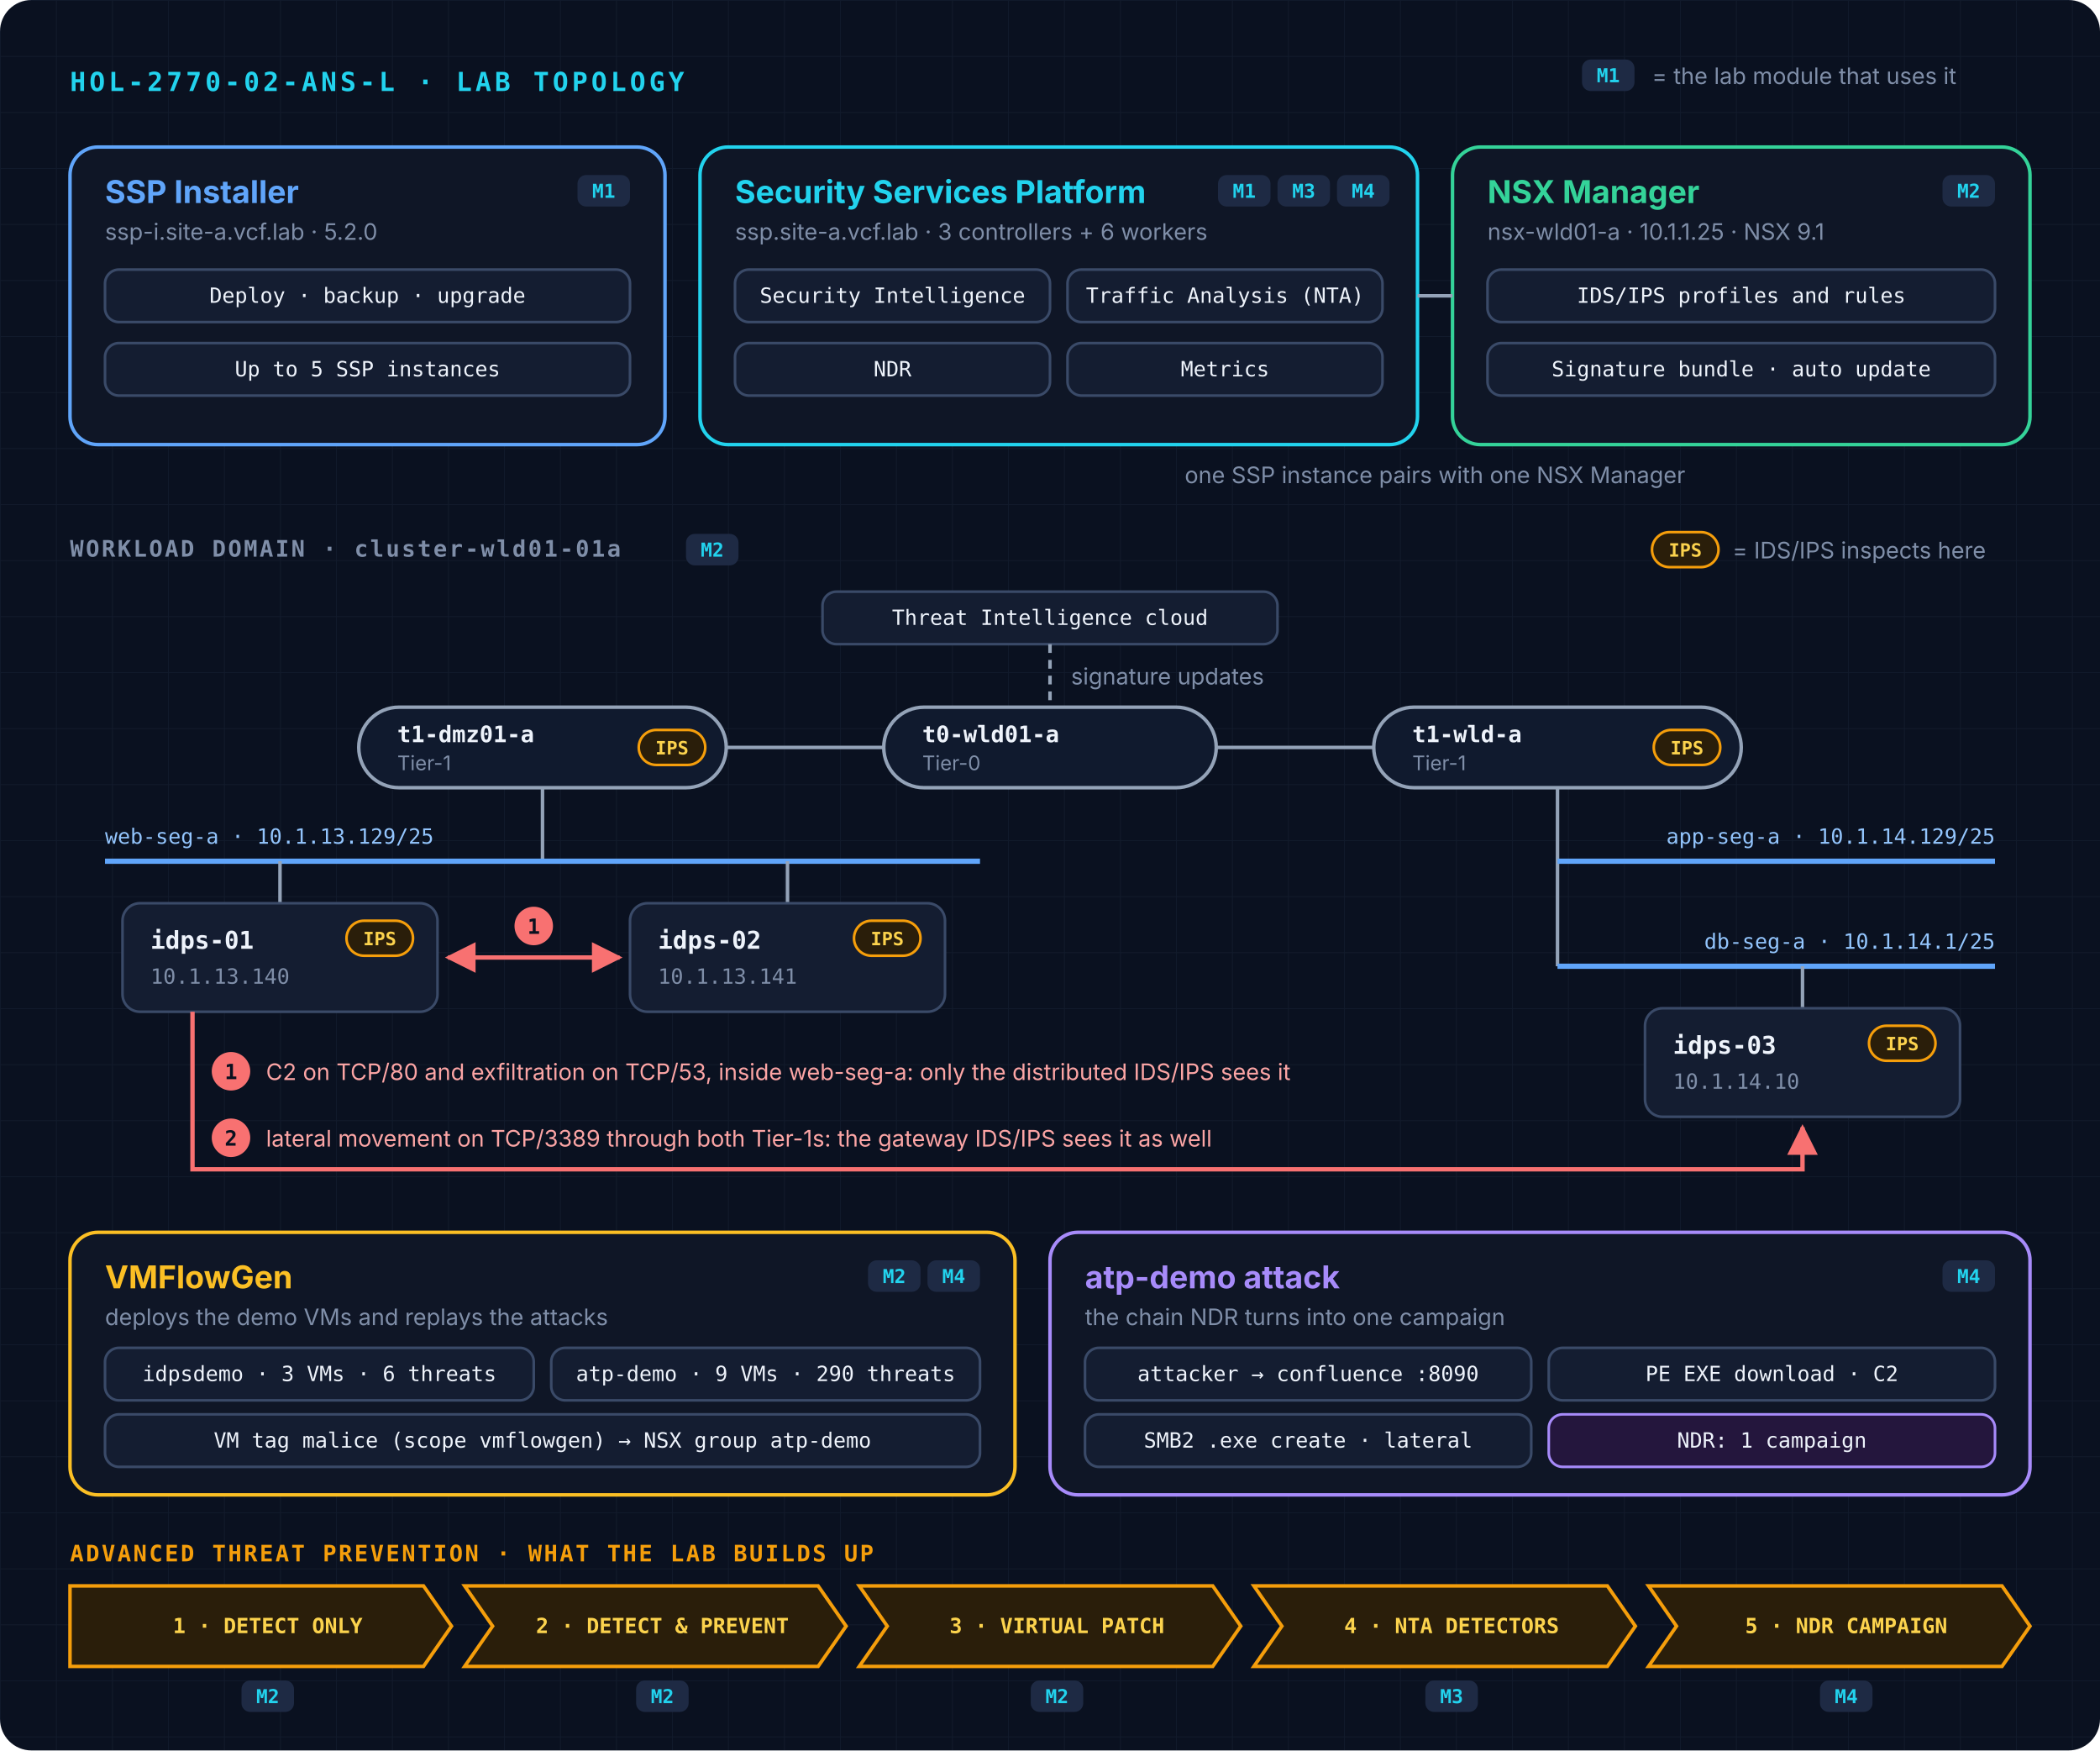
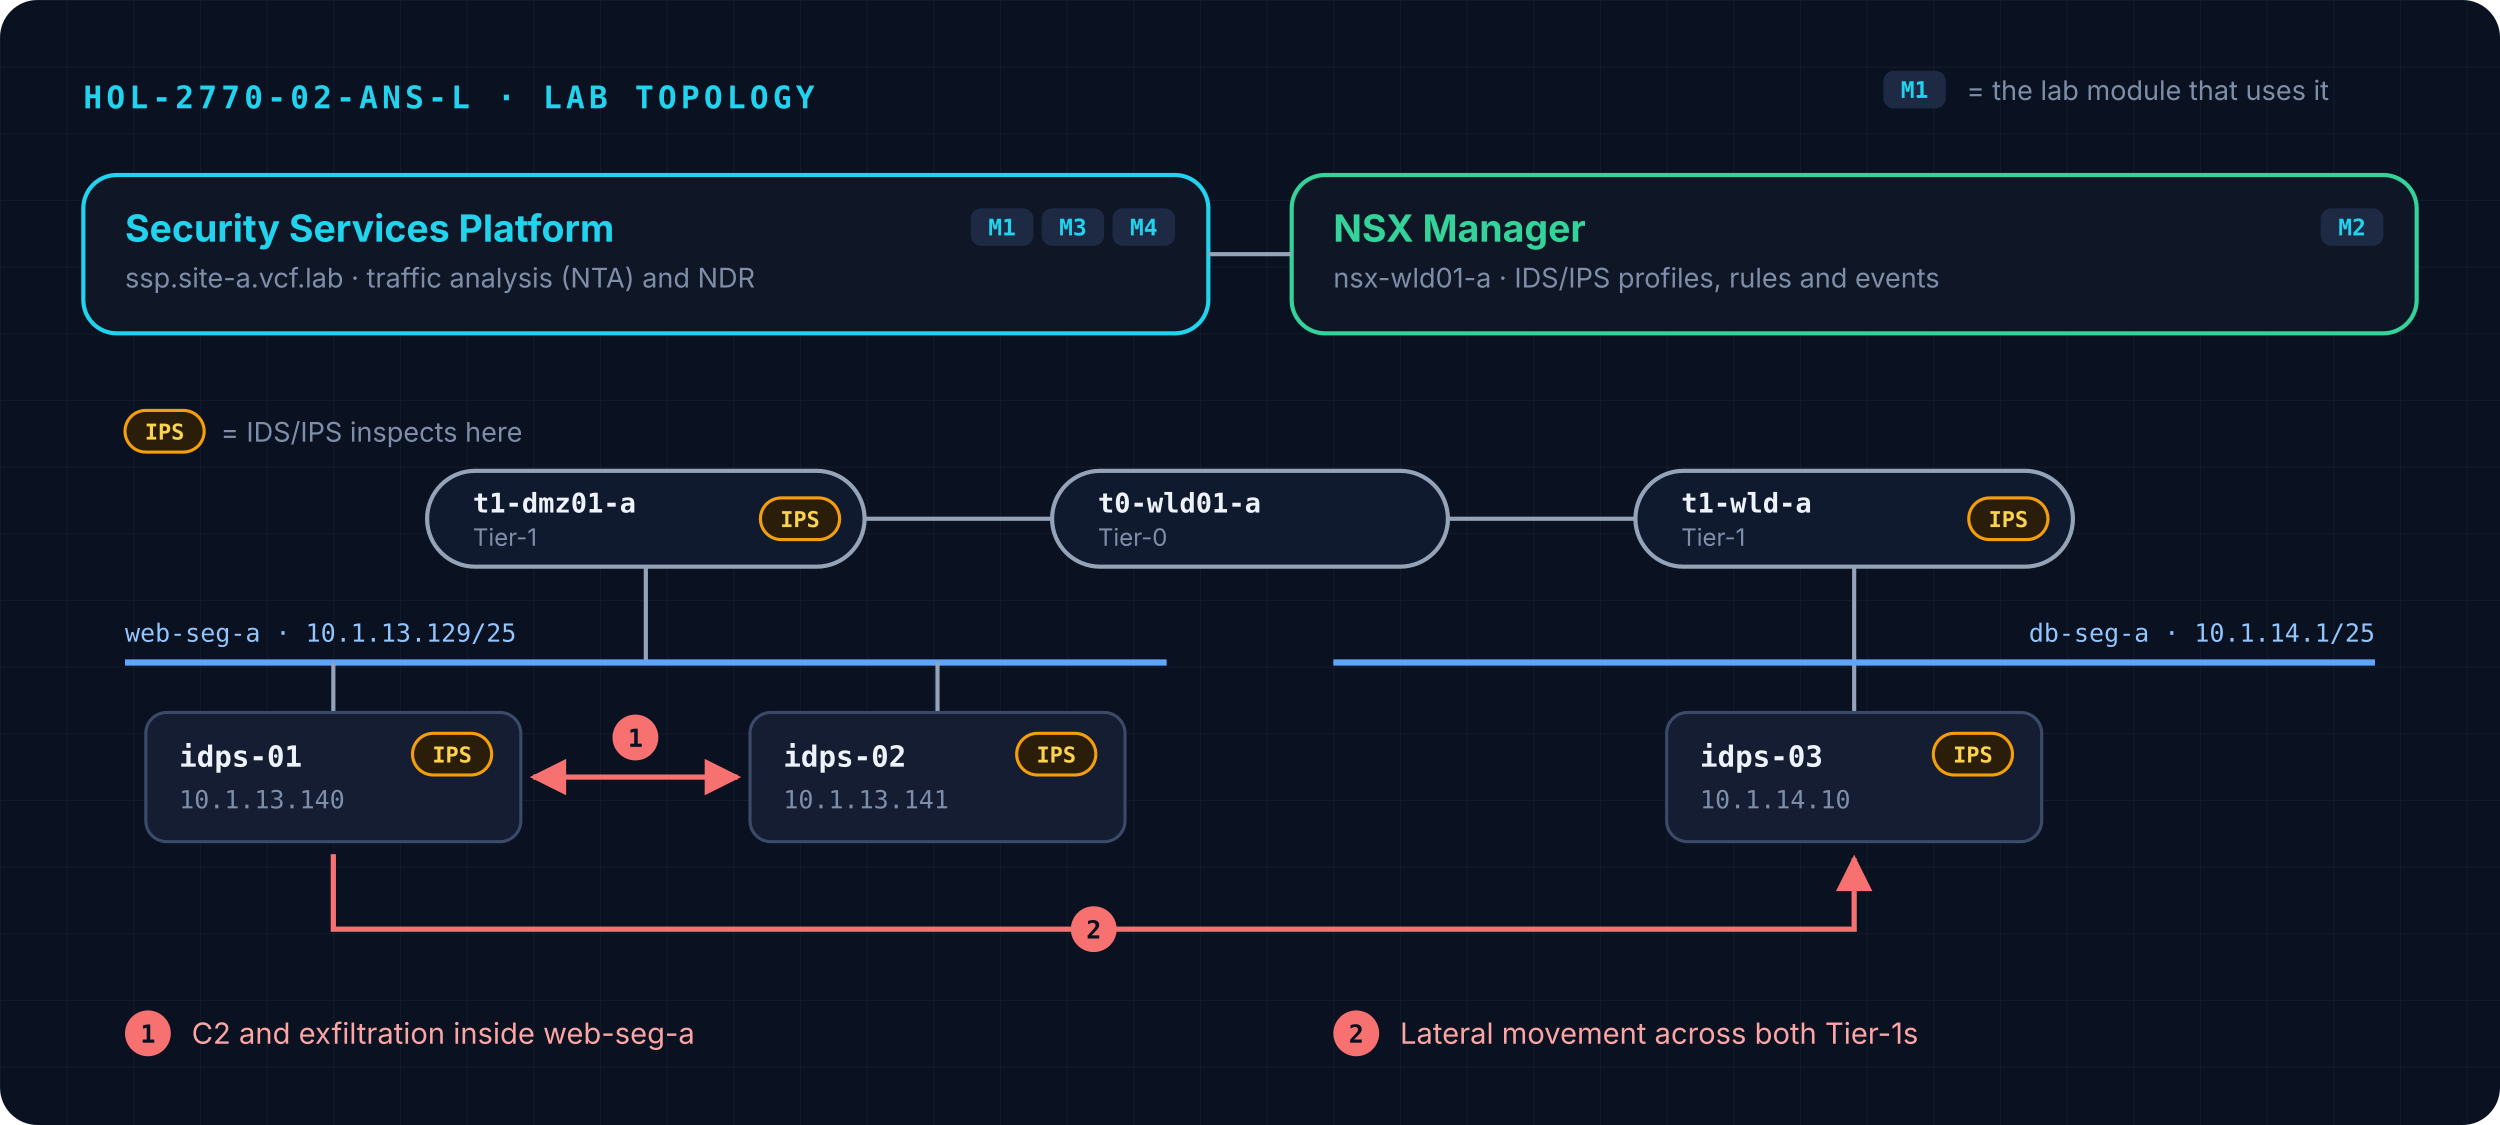
- <svg xmlns="http://www.w3.org/2000/svg" viewBox="0 0 1200 1000" width="1200" height="1000" role="img" aria-labelledby="t d">
+ <svg xmlns="http://www.w3.org/2000/svg" viewBox="0 0 1200 540" width="1200" height="540" role="img" aria-labelledby="t d">
  <defs>
    <pattern id="grid" width="32" height="32" patternUnits="userSpaceOnUse">
      <path d="M32 0H0V32" fill="none" stroke="#94b2e6" stroke-opacity=".06" />
    </pattern>
    <marker id="ar" viewBox="0 0 10 10" refX="9" refY="5" markerWidth="7" markerHeight="7" orient="auto-start-reverse">
      <path d="M0 0L10 5L0 10z" fill="#f87171" />
    </marker>
  </defs>
  <style>
    .mono{font-family:JetBrains Mono,Consolas,monospace}
    .card{fill:#0f1626;stroke-width:2}
    .chip{fill:#141d31;stroke:#3a4a68;stroke-width:1.5}
-     .chiph{fill:#24163d;stroke:#a78bfa;stroke-width:1.5}
-     .chipt{font-family:JetBrains Mono,Consolas,monospace;font-size:12px;fill:#eef3fb;text-anchor:middle}
    .name{font-family:Inter,Segoe UI,Arial,sans-serif;font-size:18px;font-weight:700}
    .sub{font-family:Inter,Segoe UI,Arial,sans-serif;font-size:13px;fill:#7f8ea8}
-     .lbl{font-family:Inter,Segoe UI,Arial,sans-serif;font-size:13px;fill:#fca5a5}
-     .sec{font-family:JetBrains Mono,Consolas,monospace;font-size:13px;font-weight:600;letter-spacing:1.2px;fill:#7f8ea8}
+     .lbl{font-family:Inter,Segoe UI,Arial,sans-serif;font-size:14px;fill:#fca5a5}
    .seg{font-family:JetBrains Mono,Consolas,monospace;font-size:12px;fill:#93c5fd}
    .badge{fill:#1e2a44}
    .badget{font-family:JetBrains Mono,Consolas,monospace;font-size:11px;font-weight:700;fill:#22d3ee;text-anchor:middle}
-     .cat{font-family:JetBrains Mono,Consolas,monospace;font-size:12px;font-weight:700;text-anchor:middle}
    .ips{fill:#2a1e0a;stroke:#f59e0b;stroke-width:1.5}
    .ipst{font-family:JetBrains Mono,Consolas,monospace;font-size:10.5px;font-weight:700;fill:#fcd34d;text-anchor:middle}
    .rt{fill:#101a2e;stroke:#94a3b8;stroke-width:2}
    .rtn{font-family:JetBrains Mono,Consolas,monospace;font-size:13px;font-weight:700;fill:#eef3fb}
    .rts{font-family:Inter,Segoe UI,Arial,sans-serif;font-size:11.5px;fill:#7f8ea8}
    .vmn{font-family:JetBrains Mono,Consolas,monospace;font-size:14px;font-weight:700;fill:#eef3fb}
    .vms{font-family:JetBrains Mono,Consolas,monospace;font-size:12px;fill:#7f8ea8}
    .numt{font-family:JetBrains Mono,Consolas,monospace;font-size:12px;font-weight:700;fill:#0a1120;text-anchor:middle}
    .wire{stroke:#94a3b8;stroke-width:2;fill:none}
    .segl{stroke:#60a5fa;stroke-width:3;fill:none}
    .atk{stroke:#f87171;stroke-width:2.5;fill:none}
  </style>
-   <rect width="1200" height="1000" rx="18" fill="#0a1120" />
-   <rect width="1200" height="1000" rx="18" fill="url(#grid)" />
+   <rect width="1200" height="540" rx="18" fill="#0a1120" />
+   <rect width="1200" height="540" rx="18" fill="url(#grid)" />
  <text x="40" y="52" class="mono" font-size="15" font-weight="600" letter-spacing="2" fill="#22d3ee">HOL-2770-02-ANS-L · LAB TOPOLOGY</text>
  <rect x="904" y="34" width="30" height="18" rx="5" class="badge" />
  <text x="919" y="47" class="badget">M1</text>
  <text x="944" y="48" class="sub">= the lab module that uses it</text>
-   <rect x="40" y="84" width="340" height="170" rx="16" class="card" stroke="#60a5fa" />
-   <text x="60" y="116" class="name" fill="#60a5fa">SSP Installer</text>
-   <text x="60" y="137" class="sub">ssp-i.site-a.vcf.lab · 5.2.0</text>
-   <rect x="330" y="100" width="30" height="18" rx="5" class="badge" />
-   <text x="345" y="113" class="badget">M1</text>
-   <rect x="60" y="154" width="300" height="30" rx="8" class="chip" />
-   <text x="210.0" y="173.0" class="chipt">Deploy · backup · upgrade</text>
-   <rect x="60" y="196" width="300" height="30" rx="8" class="chip" />
-   <text x="210.0" y="215.0" class="chipt">Up to 5 SSP instances</text>
-   <rect x="400" y="84" width="410" height="170" rx="16" class="card" stroke="#22d3ee" />
-   <text x="420" y="116" class="name" fill="#22d3ee">Security Services Platform</text>
-   <text x="420" y="137" class="sub">ssp.site-a.vcf.lab · 3 controllers + 6 workers</text>
-   <rect x="696" y="100" width="30" height="18" rx="5" class="badge" />
-   <text x="711" y="113" class="badget">M1</text>
-   <rect x="730" y="100" width="30" height="18" rx="5" class="badge" />
-   <text x="745" y="113" class="badget">M3</text>
-   <rect x="764" y="100" width="30" height="18" rx="5" class="badge" />
-   <text x="779" y="113" class="badget">M4</text>
-   <rect x="420" y="154" width="180" height="30" rx="8" class="chip" />
-   <text x="510.0" y="173.0" class="chipt">Security Intelligence</text>
-   <rect x="610" y="154" width="180" height="30" rx="8" class="chip" />
-   <text x="700.0" y="173.0" class="chipt">Traffic Analysis (NTA)</text>
-   <rect x="420" y="196" width="180" height="30" rx="8" class="chip" />
-   <text x="510.0" y="215.0" class="chipt">NDR</text>
-   <rect x="610" y="196" width="180" height="30" rx="8" class="chip" />
-   <text x="700.0" y="215.0" class="chipt">Metrics</text>
-   <rect x="830" y="84" width="330" height="170" rx="16" class="card" stroke="#34d399" />
-   <text x="850" y="116" class="name" fill="#34d399">NSX Manager</text>
-   <text x="850" y="137" class="sub">nsx-wld01-a · 10.1.1.25 · NSX 9.1</text>
-   <rect x="1110" y="100" width="30" height="18" rx="5" class="badge" />
-   <text x="1125" y="113" class="badget">M2</text>
-   <rect x="850" y="154" width="290" height="30" rx="8" class="chip" />
-   <text x="995.0" y="173.0" class="chipt">IDS/IPS profiles and rules</text>
-   <rect x="850" y="196" width="290" height="30" rx="8" class="chip" />
-   <text x="995.0" y="215.0" class="chipt">Signature bundle · auto update</text>
-   <line x1="810" y1="169" x2="830" y2="169" stroke="#94a3b8" stroke-width="2" />
-   <text x="820" y="276" class="sub" text-anchor="middle">one SSP instance pairs with one NSX Manager</text>
-   <text x="40" y="318" class="sec">WORKLOAD DOMAIN · cluster-wld01-01a</text>
-   <rect x="392" y="305" width="30" height="18" rx="5" class="badge" />
-   <text x="407" y="318" class="badget">M2</text>
-   <rect x="944" y="304" width="38" height="20" rx="10" class="ips" />
-   <text x="963" y="318" class="ipst">IPS</text>
-   <text x="990" y="319" class="sub">= IDS/IPS inspects here</text>
-   <rect x="470" y="338" width="260" height="30" rx="8" class="chip" />
-   <text x="600.0" y="357.0" class="chipt">Threat Intelligence cloud</text>
-   <line x1="600" y1="368" x2="600" y2="404" class="wire" stroke-dasharray="5 4" />
-   <text x="612" y="391" class="sub">signature updates</text>
-   <rect x="505" y="404" width="190" height="46" rx="23" class="rt" />
-   <text x="527" y="424" class="rtn">t0-wld01-a</text>
-   <text x="527" y="440" class="rts">Tier-0</text>
-   <rect x="205" y="404" width="210" height="46" rx="23" class="rt" />
-   <text x="227" y="424" class="rtn">t1-dmz01-a</text>
-   <text x="227" y="440" class="rts">Tier-1</text>
-   <rect x="365" y="417" width="38" height="20" rx="10" class="ips" />
-   <text x="384" y="431" class="ipst">IPS</text>
-   <rect x="785" y="404" width="210" height="46" rx="23" class="rt" />
-   <text x="807" y="424" class="rtn">t1-wld-a</text>
-   <text x="807" y="440" class="rts">Tier-1</text>
-   <rect x="945" y="417" width="38" height="20" rx="10" class="ips" />
-   <text x="964" y="431" class="ipst">IPS</text>
-   <line x1="415" y1="427" x2="505" y2="427" class="wire" />
-   <line x1="695" y1="427" x2="785" y2="427" class="wire" />
-   <line x1="310" y1="450" x2="310" y2="492" class="wire" />
-   <line x1="60" y1="492" x2="560" y2="492" class="segl" />
-   <text x="60" y="482" class="seg">web-seg-a · 10.1.13.129/25</text>
-   <line x1="160" y1="492" x2="160" y2="516" class="wire" />
-   <line x1="450" y1="492" x2="450" y2="516" class="wire" />
-   <rect x="70" y="516" width="180" height="62" rx="10" class="chip" />
-   <text x="86" y="542" class="vmn">idps-01</text>
-   <text x="86" y="562" class="vms">10.1.13.140</text>
-   <rect x="198" y="526" width="38" height="20" rx="10" class="ips" />
-   <text x="217" y="540" class="ipst">IPS</text>
-   <rect x="360" y="516" width="180" height="62" rx="10" class="chip" />
-   <text x="376" y="542" class="vmn">idps-02</text>
-   <text x="376" y="562" class="vms">10.1.13.141</text>
-   <rect x="488" y="526" width="38" height="20" rx="10" class="ips" />
-   <text x="507" y="540" class="ipst">IPS</text>
-   <line x1="256" y1="547" x2="354" y2="547" class="atk" marker-start="url(#ar)" marker-end="url(#ar)" />
-   <circle cx="305" cy="529" r="11" fill="#f87171" />
-   <text x="305" y="533.5" class="numt">1</text>
-   <line x1="890" y1="450" x2="890" y2="552" class="wire" />
-   <line x1="890" y1="492" x2="1140" y2="492" class="segl" />
-   <text x="1140" y="482" class="seg" text-anchor="end">app-seg-a · 10.1.14.129/25</text>
-   <line x1="890" y1="552" x2="1140" y2="552" class="segl" />
-   <text x="1140" y="542" class="seg" text-anchor="end">db-seg-a · 10.1.14.1/25</text>
-   <line x1="1030" y1="552" x2="1030" y2="576" class="wire" />
-   <rect x="940" y="576" width="180" height="62" rx="10" class="chip" />
-   <text x="956" y="602" class="vmn">idps-03</text>
-   <text x="956" y="622" class="vms">10.1.14.10</text>
-   <rect x="1068" y="586" width="38" height="20" rx="10" class="ips" />
-   <text x="1087" y="600" class="ipst">IPS</text>
-   <path d="M110 578 V668 H1030 V644" class="atk" marker-end="url(#ar)" />
-   <circle cx="132" cy="612" r="11" fill="#f87171" />
-   <text x="132" y="616.5" class="numt">1</text>
-   <text x="152" y="617" class="lbl">C2 on TCP/80 and exfiltration on TCP/53, inside web-seg-a: only the distributed IDS/IPS sees it</text>
-   <circle cx="132" cy="650" r="11" fill="#f87171" />
-   <text x="132" y="654.5" class="numt">2</text>
-   <text x="152" y="655" class="lbl">lateral movement on TCP/3389 through both Tier-1s: the gateway IDS/IPS sees it as well</text>
-   <rect x="40" y="704" width="540" height="150" rx="16" class="card" stroke="#fbbf24" />
-   <text x="60" y="736" class="name" fill="#fbbf24">VMFlowGen</text>
-   <text x="60" y="757" class="sub">deploys the demo VMs and replays the attacks</text>
-   <rect x="496" y="720" width="30" height="18" rx="5" class="badge" />
-   <text x="511" y="733" class="badget">M2</text>
-   <rect x="530" y="720" width="30" height="18" rx="5" class="badge" />
-   <text x="545" y="733" class="badget">M4</text>
-   <rect x="60" y="770" width="245" height="30" rx="8" class="chip" />
-   <text x="182.5" y="789.0" class="chipt">idpsdemo · 3 VMs · 6 threats</text>
-   <rect x="315" y="770" width="245" height="30" rx="8" class="chip" />
-   <text x="437.5" y="789.0" class="chipt">atp-demo · 9 VMs · 290 threats</text>
-   <rect x="60" y="808" width="500" height="30" rx="8" class="chip" />
-   <text x="310.0" y="827.0" class="chipt">VM tag malice (scope vmflowgen) → NSX group atp-demo</text>
-   <rect x="600" y="704" width="560" height="150" rx="16" class="card" stroke="#a78bfa" />
-   <text x="620" y="736" class="name" fill="#a78bfa">atp-demo attack</text>
-   <text x="620" y="757" class="sub">the chain NDR turns into one campaign</text>
-   <rect x="1110" y="720" width="30" height="18" rx="5" class="badge" />
-   <text x="1125" y="733" class="badget">M4</text>
-   <rect x="620" y="770" width="255" height="30" rx="8" class="chip" />
-   <text x="747.5" y="789.0" class="chipt">attacker → confluence :8090</text>
-   <rect x="885" y="770" width="255" height="30" rx="8" class="chip" />
-   <text x="1012.5" y="789.0" class="chipt">PE EXE download · C2</text>
-   <rect x="620" y="808" width="255" height="30" rx="8" class="chip" />
-   <text x="747.5" y="827.0" class="chipt">SMB2 .exe create · lateral</text>
-   <rect x="885" y="808" width="255" height="30" rx="8" class="chiph" />
-   <text x="1012.5" y="827.0" class="chipt">NDR: 1 campaign</text>
-   <text x="40" y="892" class="mono" font-size="13" font-weight="600" letter-spacing="1.2" fill="#f59e0b">ADVANCED THREAT PREVENTION · WHAT THE LAB BUILDS UP</text>
-   <polygon points="40.0,906 242.0,906 258.0,929.0 242.0,952 40.0,952" fill="#2a1e0a" stroke="#f59e0b" stroke-width="2" />
-   <text x="153.0" y="933.0" class="cat" fill="#fcd34d">1 · DETECT ONLY</text>
-   <rect x="138.0" y="960" width="30" height="18" rx="5" class="badge" />
-   <text x="153.0" y="973" class="badget">M2</text>
-   <polygon points="265.5,906 467.5,906 483.5,929.0 467.5,952 265.5,952 281.5,929.0" fill="#2a1e0a" stroke="#f59e0b" stroke-width="2" />
-   <text x="378.5" y="933.0" class="cat" fill="#fcd34d">2 · DETECT &amp; PREVENT</text>
-   <rect x="363.5" y="960" width="30" height="18" rx="5" class="badge" />
-   <text x="378.5" y="973" class="badget">M2</text>
-   <polygon points="491.0,906 693.0,906 709.0,929.0 693.0,952 491.0,952 507.0,929.0" fill="#2a1e0a" stroke="#f59e0b" stroke-width="2" />
-   <text x="604.0" y="933.0" class="cat" fill="#fcd34d">3 · VIRTUAL PATCH</text>
-   <rect x="589.0" y="960" width="30" height="18" rx="5" class="badge" />
-   <text x="604.0" y="973" class="badget">M2</text>
-   <polygon points="716.5,906 918.5,906 934.5,929.0 918.5,952 716.5,952 732.5,929.0" fill="#2a1e0a" stroke="#f59e0b" stroke-width="2" />
-   <text x="829.5" y="933.0" class="cat" fill="#fcd34d">4 · NTA DETECTORS</text>
-   <rect x="814.5" y="960" width="30" height="18" rx="5" class="badge" />
-   <text x="829.5" y="973" class="badget">M3</text>
-   <polygon points="942.0,906 1144.0,906 1160.0,929.0 1144.0,952 942.0,952 958.0,929.0" fill="#2a1e0a" stroke="#f59e0b" stroke-width="2" />
-   <text x="1055.0" y="933.0" class="cat" fill="#fcd34d">5 · NDR CAMPAIGN</text>
-   <rect x="1040.0" y="960" width="30" height="18" rx="5" class="badge" />
-   <text x="1055.0" y="973" class="badget">M4</text>
+   <rect x="40" y="84" width="540" height="76" rx="16" class="card" stroke="#22d3ee" />
+   <text x="60" y="116" class="name" fill="#22d3ee">Security Services Platform</text>
+   <text x="60" y="138" class="sub">ssp.site-a.vcf.lab · traffic analysis (NTA) and NDR</text>
+   <rect x="466" y="100" width="30" height="18" rx="5" class="badge" />
+   <text x="481" y="113" class="badget">M1</text>
+   <rect x="500" y="100" width="30" height="18" rx="5" class="badge" />
+   <text x="515" y="113" class="badget">M3</text>
+   <rect x="534" y="100" width="30" height="18" rx="5" class="badge" />
+   <text x="549" y="113" class="badget">M4</text>
+   <rect x="620" y="84" width="540" height="76" rx="16" class="card" stroke="#34d399" />
+   <text x="640" y="116" class="name" fill="#34d399">NSX Manager</text>
+   <text x="640" y="138" class="sub">nsx-wld01-a · IDS/IPS profiles, rules and events</text>
+   <rect x="1114" y="100" width="30" height="18" rx="5" class="badge" />
+   <text x="1129" y="113" class="badget">M2</text>
+   <line x1="580" y1="122" x2="620" y2="122" stroke="#94a3b8" stroke-width="2" />
+   <rect x="60" y="197" width="38" height="20" rx="10" class="ips" />
+   <text x="79" y="211" class="ipst">IPS</text>
+   <text x="106" y="212" class="sub">= IDS/IPS inspects here</text>
+   <rect x="205" y="226" width="210" height="46" rx="23" class="rt" />
+   <text x="227" y="246" class="rtn">t1-dmz01-a</text>
+   <text x="227" y="262" class="rts">Tier-1</text>
+   <rect x="365" y="239" width="38" height="20" rx="10" class="ips" />
+   <text x="384" y="253" class="ipst">IPS</text>
+   <rect x="505" y="226" width="190" height="46" rx="23" class="rt" />
+   <text x="527" y="246" class="rtn">t0-wld01-a</text>
+   <text x="527" y="262" class="rts">Tier-0</text>
+   <rect x="785" y="226" width="210" height="46" rx="23" class="rt" />
+   <text x="807" y="246" class="rtn">t1-wld-a</text>
+   <text x="807" y="262" class="rts">Tier-1</text>
+   <rect x="945" y="239" width="38" height="20" rx="10" class="ips" />
+   <text x="964" y="253" class="ipst">IPS</text>
+   <line x1="415" y1="249" x2="505" y2="249" class="wire" />
+   <line x1="695" y1="249" x2="785" y2="249" class="wire" />
+   <line x1="310" y1="272" x2="310" y2="318" class="wire" />
+   <line x1="60" y1="318" x2="560" y2="318" class="segl" />
+   <text x="60" y="308" class="seg">web-seg-a · 10.1.13.129/25</text>
+   <line x1="160" y1="318" x2="160" y2="342" class="wire" />
+   <line x1="450" y1="318" x2="450" y2="342" class="wire" />
+   <rect x="70" y="342" width="180" height="62" rx="10" class="chip" />
+   <text x="86" y="368" class="vmn">idps-01</text>
+   <text x="86" y="388" class="vms">10.1.13.140</text>
+   <rect x="198" y="352" width="38" height="20" rx="10" class="ips" />
+   <text x="217" y="366" class="ipst">IPS</text>
+   <rect x="360" y="342" width="180" height="62" rx="10" class="chip" />
+   <text x="376" y="368" class="vmn">idps-02</text>
+   <text x="376" y="388" class="vms">10.1.13.141</text>
+   <rect x="488" y="352" width="38" height="20" rx="10" class="ips" />
+   <text x="507" y="366" class="ipst">IPS</text>
+   <line x1="256" y1="373" x2="354" y2="373" class="atk" marker-start="url(#ar)" marker-end="url(#ar)" />
+   <circle cx="305" cy="354" r="11" fill="#f87171" />
+   <text x="305" y="358.5" class="numt">1</text>
+   <line x1="890" y1="272" x2="890" y2="342" class="wire" />
+   <line x1="640" y1="318" x2="1140" y2="318" class="segl" />
+   <text x="1140" y="308" class="seg" text-anchor="end">db-seg-a · 10.1.14.1/25</text>
+   <rect x="800" y="342" width="180" height="62" rx="10" class="chip" />
+   <text x="816" y="368" class="vmn">idps-03</text>
+   <text x="816" y="388" class="vms">10.1.14.10</text>
+   <rect x="928" y="352" width="38" height="20" rx="10" class="ips" />
+   <text x="947" y="366" class="ipst">IPS</text>
+   <path d="M160 410 V446 H890 V412" class="atk" marker-end="url(#ar)" />
+   <circle cx="525" cy="446" r="11" fill="#f87171" />
+   <text x="525" y="450.5" class="numt">2</text>
+   <circle cx="71" cy="496" r="11" fill="#f87171" />
+   <text x="71" y="500.5" class="numt">1</text>
+   <text x="92" y="501" class="lbl">C2 and exfiltration inside web-seg-a</text>
+   <circle cx="651" cy="496" r="11" fill="#f87171" />
+   <text x="651" y="500.5" class="numt">2</text>
+   <text x="672" y="501" class="lbl">Lateral movement across both Tier-1s</text>
</svg>
